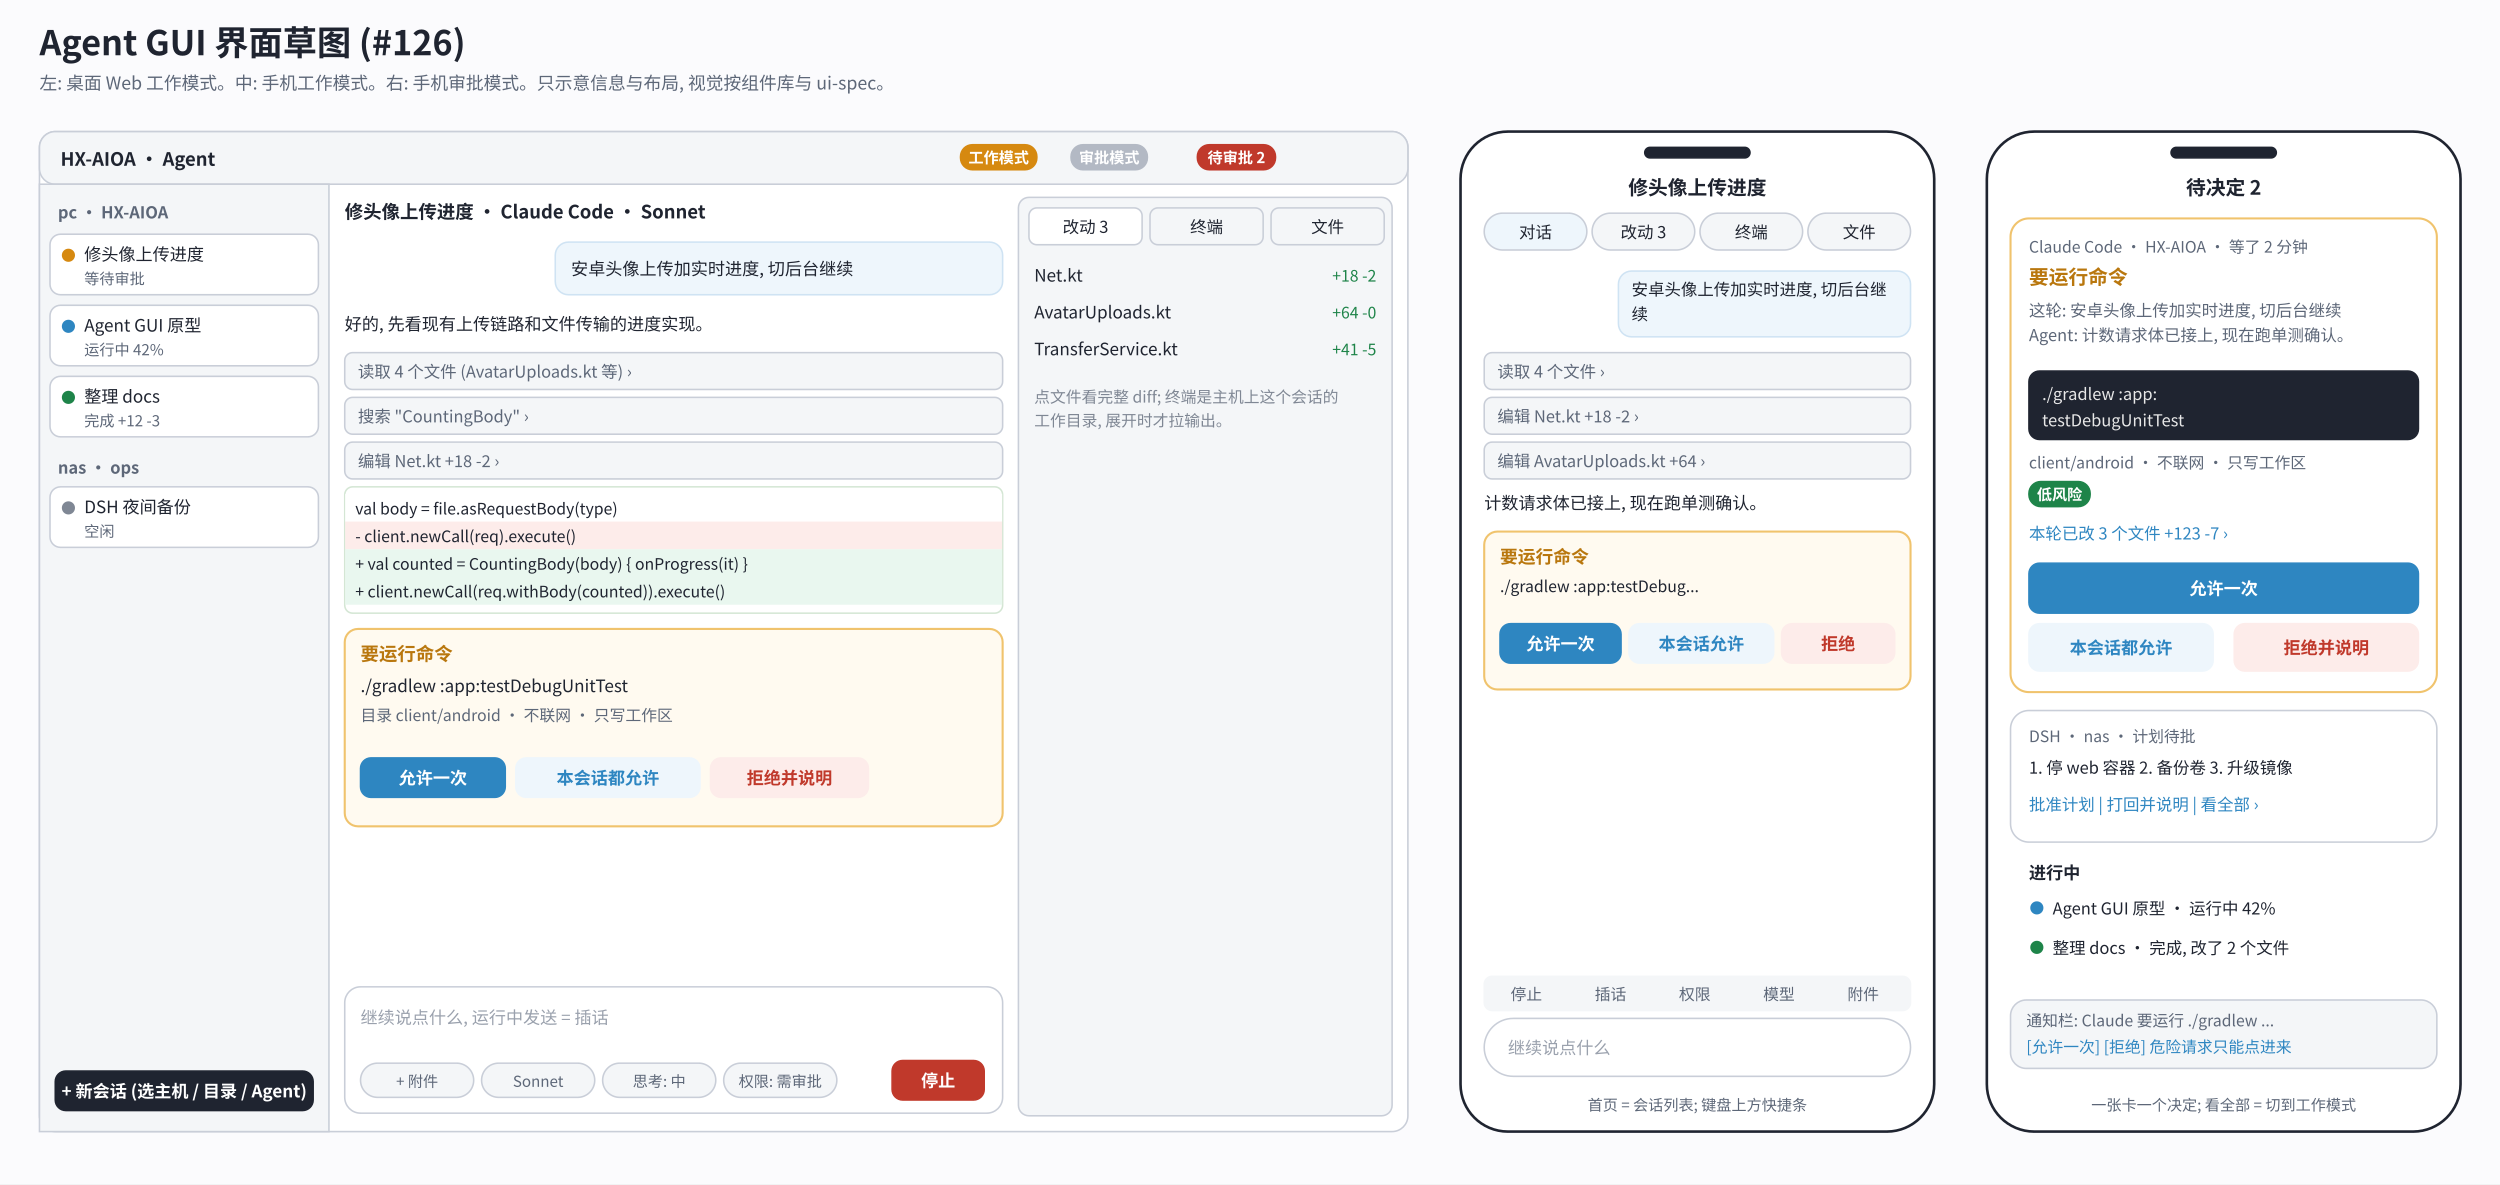
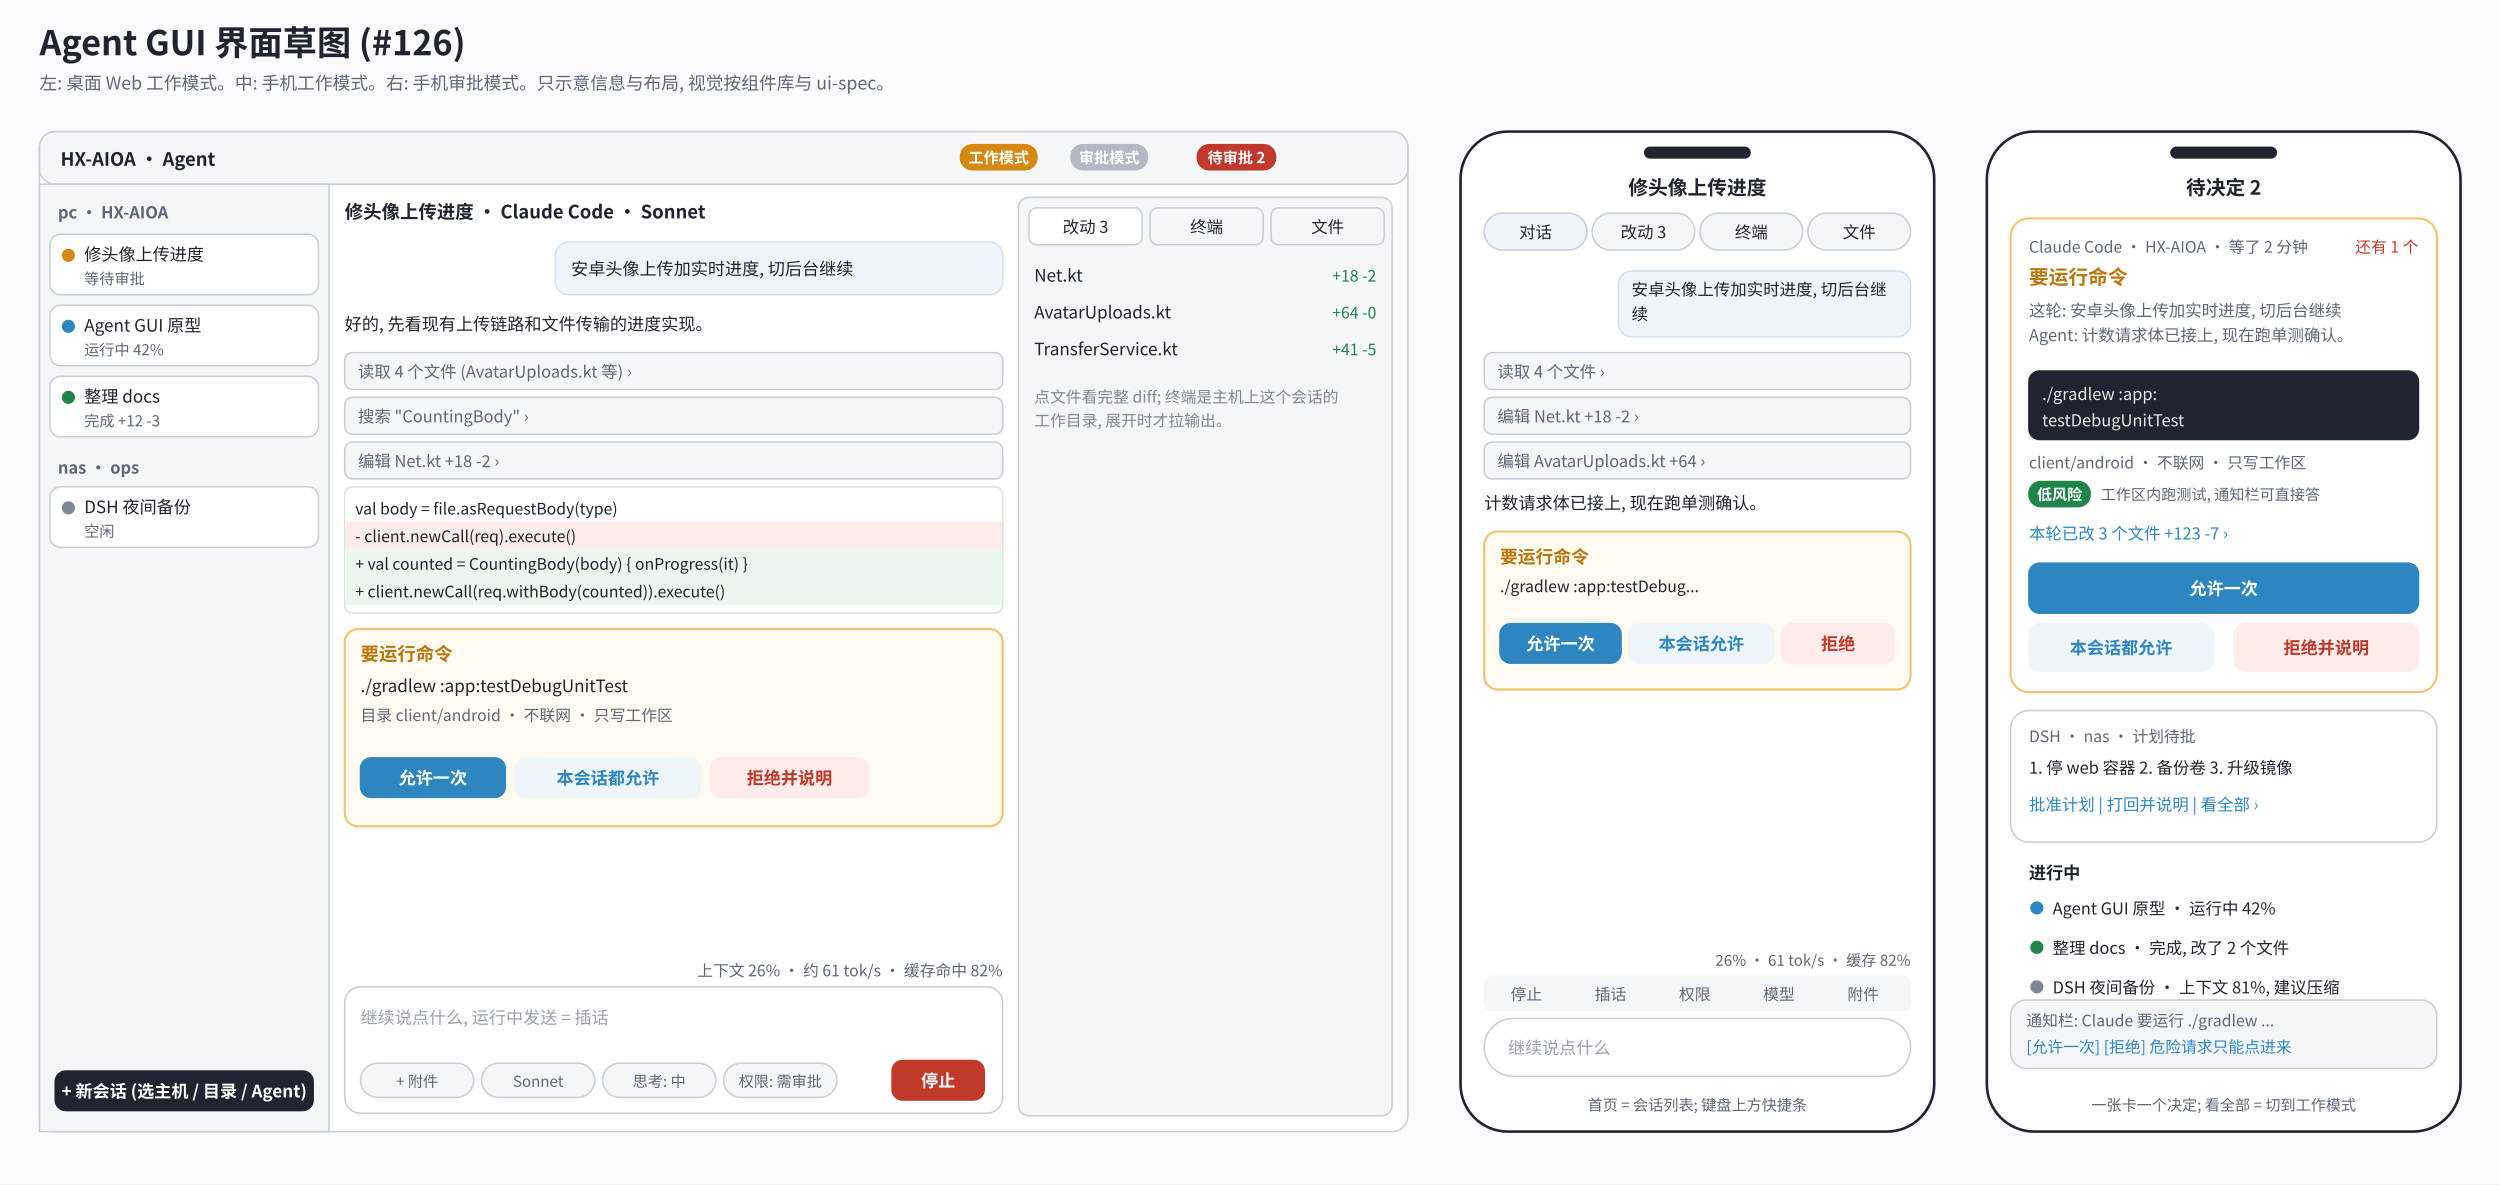
<svg xmlns="http://www.w3.org/2000/svg" width="1900" height="900" viewBox="0 0 1900 900">
  <defs />
  <rect width="100%" height="100%" fill="#fbfbfd" />
  <text x="30" y="42" font-family="Noto Sans CJK SC, PingFang SC, Microsoft YaHei, sans-serif" font-size="26" fill="#1f2430" font-weight="bold" text-anchor="start">Agent GUI 界面草图 (#126)</text>
  <text x="30" y="68" font-family="Noto Sans CJK SC, PingFang SC, Microsoft YaHei, sans-serif" font-size="13.5" fill="#5d6778" font-weight="normal" text-anchor="start">左: 桌面 Web 工作模式。中: 手机工作模式。右: 手机审批模式。只示意信息与布局, 视觉按组件库与 ui-spec。</text>
  <rect x="30" y="100" width="1040" height="760" rx="12" fill="#fff" stroke="#c9ced8" stroke-width="1.2" />
  <rect x="30" y="100" width="1040" height="40" rx="12" fill="#f4f6f8" stroke="#c9ced8" stroke-width="1.2" />
  <text x="46" y="126" font-family="Noto Sans CJK SC, PingFang SC, Microsoft YaHei, sans-serif" font-size="14" fill="#1f2430" font-weight="bold" text-anchor="start">HX-AIOA · Agent</text>
  <rect x="730" y="110" width="58.0" height="19" rx="9" fill="#d68910" stroke="#d68910" stroke-width="1.2" />
  <text x="759.0" y="124" font-family="Noto Sans CJK SC, PingFang SC, Microsoft YaHei, sans-serif" font-size="11.5" fill="#fff" font-weight="bold" text-anchor="middle">工作模式</text>
  <rect x="814" y="110" width="58.0" height="19" rx="9" fill="#b3b9c4" stroke="#b3b9c4" stroke-width="1.2" />
  <text x="843.0" y="124" font-family="Noto Sans CJK SC, PingFang SC, Microsoft YaHei, sans-serif" font-size="11.5" fill="#fff" font-weight="bold" text-anchor="middle">审批模式</text>
  <rect x="910" y="110" width="59.38" height="19" rx="9" fill="#c0392b" stroke="#c0392b" stroke-width="1.2" />
  <text x="939.69" y="124" font-family="Noto Sans CJK SC, PingFang SC, Microsoft YaHei, sans-serif" font-size="11.5" fill="#fff" font-weight="bold" text-anchor="middle">待审批 2</text>
  <rect x="30" y="140" width="220" height="720" rx="0" fill="#f4f6f8" stroke="#c9ced8" stroke-width="1.2" />
  <text x="44" y="166" font-family="Noto Sans CJK SC, PingFang SC, Microsoft YaHei, sans-serif" font-size="12.5" fill="#5d6778" font-weight="bold" text-anchor="start">pc · HX-AIOA</text>
  <rect x="38" y="178" width="204" height="46" rx="8" fill="#fff" stroke="#c9ced8" stroke-width="1.2" />
  <circle cx="52" cy="194" r="5" fill="#d68910" />
  <text x="64" y="198" font-family="Noto Sans CJK SC, PingFang SC, Microsoft YaHei, sans-serif" font-size="13" fill="#1f2430" font-weight="normal" text-anchor="start">修头像上传进度</text>
  <text x="64" y="216" font-family="Noto Sans CJK SC, PingFang SC, Microsoft YaHei, sans-serif" font-size="11.5" fill="#5d6778" font-weight="normal" text-anchor="start">等待审批</text>
  <rect x="38" y="232" width="204" height="46" rx="8" fill="#fff" stroke="#c9ced8" stroke-width="1.2" />
  <circle cx="52" cy="248" r="5" fill="#2e86c1" />
  <text x="64" y="252" font-family="Noto Sans CJK SC, PingFang SC, Microsoft YaHei, sans-serif" font-size="13" fill="#1f2430" font-weight="normal" text-anchor="start">Agent GUI 原型</text>
  <text x="64" y="270" font-family="Noto Sans CJK SC, PingFang SC, Microsoft YaHei, sans-serif" font-size="11.5" fill="#5d6778" font-weight="normal" text-anchor="start">运行中 42%</text>
  <rect x="38" y="286" width="204" height="46" rx="8" fill="#fff" stroke="#c9ced8" stroke-width="1.2" />
  <circle cx="52" cy="302" r="5" fill="#1e8449" />
  <text x="64" y="306" font-family="Noto Sans CJK SC, PingFang SC, Microsoft YaHei, sans-serif" font-size="13" fill="#1f2430" font-weight="normal" text-anchor="start">整理 docs</text>
  <text x="64" y="324" font-family="Noto Sans CJK SC, PingFang SC, Microsoft YaHei, sans-serif" font-size="11.5" fill="#5d6778" font-weight="normal" text-anchor="start">完成 +12 -3</text>
  <text x="44" y="360" font-family="Noto Sans CJK SC, PingFang SC, Microsoft YaHei, sans-serif" font-size="12.5" fill="#5d6778" font-weight="bold" text-anchor="start">nas · ops</text>
  <rect x="38" y="370" width="204" height="46" rx="8" fill="#fff" stroke="#c9ced8" stroke-width="1.2" />
  <circle cx="52" cy="386" r="5" fill="#7f8794" />
  <text x="64" y="390" font-family="Noto Sans CJK SC, PingFang SC, Microsoft YaHei, sans-serif" font-size="13" fill="#1f2430" font-weight="normal" text-anchor="start">DSH 夜间备份</text>
  <text x="64" y="408" font-family="Noto Sans CJK SC, PingFang SC, Microsoft YaHei, sans-serif" font-size="11.5" fill="#5d6778" font-weight="normal" text-anchor="start">空闲</text>
  <rect x="42" y="814" width="196" height="30" rx="8" fill="#1f2430" stroke="#1f2430" stroke-width="1.2" />
  <text x="140.0" y="834.0" font-family="Noto Sans CJK SC, PingFang SC, Microsoft YaHei, sans-serif" font-size="13" fill="#fff" font-weight="bold" text-anchor="middle">+ 新会话 (选主机 / 目录 / Agent)</text>
  <text x="262" y="166" font-family="Noto Sans CJK SC, PingFang SC, Microsoft YaHei, sans-serif" font-size="14" fill="#1f2430" font-weight="bold" text-anchor="start">修头像上传进度 · Claude Code · Sonnet</text>
  <rect x="422" y="184" width="340" height="40" rx="10" fill="#eef6fc" stroke="#cfe3f3" stroke-width="1.2" />
  <text x="434" y="209" font-family="Noto Sans CJK SC, PingFang SC, Microsoft YaHei, sans-serif" font-size="13" fill="#1f2430" font-weight="normal" text-anchor="start">安卓头像上传加实时进度, 切后台继续</text>
  <text x="262" y="251" font-family="Noto Sans CJK SC, PingFang SC, Microsoft YaHei, sans-serif" font-size="13" fill="#1f2430" font-weight="normal" text-anchor="start">好的, 先看现有上传链路和文件传输的进度实现。</text>
  <rect x="262" y="268" width="500" height="28" rx="6" fill="#f4f6f8" stroke="#c9ced8" stroke-width="1.2" />
  <text x="272" y="287" font-family="Noto Sans CJK SC, PingFang SC, Microsoft YaHei, sans-serif" font-size="12.5" fill="#5d6778" font-weight="normal" text-anchor="start">读取 4 个文件 (AvatarUploads.kt 等)  ›</text>
  <rect x="262" y="302" width="500" height="28" rx="6" fill="#f4f6f8" stroke="#c9ced8" stroke-width="1.2" />
  <text x="272" y="321" font-family="Noto Sans CJK SC, PingFang SC, Microsoft YaHei, sans-serif" font-size="12.5" fill="#5d6778" font-weight="normal" text-anchor="start">搜索 "CountingBody"  ›</text>
  <rect x="262" y="336" width="500" height="28" rx="6" fill="#f4f6f8" stroke="#c9ced8" stroke-width="1.2" />
  <text x="272" y="355" font-family="Noto Sans CJK SC, PingFang SC, Microsoft YaHei, sans-serif" font-size="12.5" fill="#5d6778" font-weight="normal" text-anchor="start">编辑 Net.kt  +18 -2  ›</text>
  <rect x="262" y="370" width="500" height="96" rx="6" fill="#fff" stroke="#d4e6d4" stroke-width="1.2" />
  <rect x="263" y="376" width="498" height="20" rx="0" fill="#fff" stroke="#fff" stroke-width="1.2" />
  <text x="270" y="391" font-family="Noto Sans CJK SC, PingFang SC, Microsoft YaHei, sans-serif" font-size="12" fill="#1f2430" font-weight="normal" text-anchor="start">   val body = file.asRequestBody(type)</text>
  <rect x="263" y="397" width="498" height="20" rx="0" fill="#fdecea" stroke="#fdecea" stroke-width="1.2" />
  <text x="270" y="412" font-family="Noto Sans CJK SC, PingFang SC, Microsoft YaHei, sans-serif" font-size="12" fill="#1f2430" font-weight="normal" text-anchor="start">-  client.newCall(req).execute()</text>
  <rect x="263" y="418" width="498" height="20" rx="0" fill="#e9f7ef" stroke="#e9f7ef" stroke-width="1.2" />
  <text x="270" y="433" font-family="Noto Sans CJK SC, PingFang SC, Microsoft YaHei, sans-serif" font-size="12" fill="#1f2430" font-weight="normal" text-anchor="start">+  val counted = CountingBody(body) { onProgress(it) }</text>
  <rect x="263" y="439" width="498" height="20" rx="0" fill="#e9f7ef" stroke="#e9f7ef" stroke-width="1.2" />
  <text x="270" y="454" font-family="Noto Sans CJK SC, PingFang SC, Microsoft YaHei, sans-serif" font-size="12" fill="#1f2430" font-weight="normal" text-anchor="start">+  client.newCall(req.withBody(counted)).execute()</text>
  <rect x="262" y="478" width="500" height="150" rx="10" fill="#fffaf0" stroke="#f0c36d" stroke-width="1.6" />
  <text x="274" y="502" font-family="Noto Sans CJK SC, PingFang SC, Microsoft YaHei, sans-serif" font-size="14" fill="#b9770e" font-weight="bold" text-anchor="start">要运行命令</text>
  <text x="274" y="526" font-family="Noto Sans CJK SC, PingFang SC, Microsoft YaHei, sans-serif" font-size="13" fill="#1f2430" font-weight="normal" text-anchor="start">./gradlew :app:testDebugUnitTest</text>
  <text x="274" y="548" font-family="Noto Sans CJK SC, PingFang SC, Microsoft YaHei, sans-serif" font-size="12" fill="#5d6778" font-weight="normal" text-anchor="start">目录 client/android · 不联网 · 只写工作区</text>
  <rect x="274" y="576" width="110" height="30" rx="8" fill="#2e86c1" stroke="#2e86c1" stroke-width="1.2" />
  <text x="329.0" y="596.0" font-family="Noto Sans CJK SC, PingFang SC, Microsoft YaHei, sans-serif" font-size="13" fill="#fff" font-weight="bold" text-anchor="middle">允许一次</text>
  <rect x="392" y="576" width="140" height="30" rx="8" fill="#eef6fc" stroke="#eef6fc" stroke-width="1.2" />
  <text x="462.0" y="596.0" font-family="Noto Sans CJK SC, PingFang SC, Microsoft YaHei, sans-serif" font-size="13" fill="#2e86c1" font-weight="bold" text-anchor="middle">本会话都允许</text>
  <rect x="540" y="576" width="120" height="30" rx="8" fill="#fdecea" stroke="#fdecea" stroke-width="1.2" />
  <text x="600.0" y="596.0" font-family="Noto Sans CJK SC, PingFang SC, Microsoft YaHei, sans-serif" font-size="13" fill="#c0392b" font-weight="bold" text-anchor="middle">拒绝并说明</text>
  <rect x="262" y="750" width="500" height="96" rx="12" fill="#fff" stroke="#c9ced8" stroke-width="1.2" />
  <text x="274" y="778" font-family="Noto Sans CJK SC, PingFang SC, Microsoft YaHei, sans-serif" font-size="13" fill="#9aa1ad" font-weight="normal" text-anchor="start">继续说点什么, 运行中发送 = 插话</text>
  <rect x="274" y="808" width="86" height="26" rx="13" fill="#f4f6f8" stroke="#c9ced8" stroke-width="1.2" />
  <text x="317" y="826" font-family="Noto Sans CJK SC, PingFang SC, Microsoft YaHei, sans-serif" font-size="11.5" fill="#5d6778" font-weight="normal" text-anchor="middle">+ 附件</text>
  <rect x="366" y="808" width="86" height="26" rx="13" fill="#f4f6f8" stroke="#c9ced8" stroke-width="1.2" />
  <text x="409" y="826" font-family="Noto Sans CJK SC, PingFang SC, Microsoft YaHei, sans-serif" font-size="11.5" fill="#5d6778" font-weight="normal" text-anchor="middle">Sonnet</text>
  <rect x="458" y="808" width="86" height="26" rx="13" fill="#f4f6f8" stroke="#c9ced8" stroke-width="1.2" />
  <text x="501" y="826" font-family="Noto Sans CJK SC, PingFang SC, Microsoft YaHei, sans-serif" font-size="11.5" fill="#5d6778" font-weight="normal" text-anchor="middle">思考: 中</text>
  <rect x="550" y="808" width="86" height="26" rx="13" fill="#f4f6f8" stroke="#c9ced8" stroke-width="1.2" />
  <text x="593" y="826" font-family="Noto Sans CJK SC, PingFang SC, Microsoft YaHei, sans-serif" font-size="11.5" fill="#5d6778" font-weight="normal" text-anchor="middle">权限: 需审批</text>
  <rect x="678" y="806" width="70" height="30" rx="8" fill="#c0392b" stroke="#c0392b" stroke-width="1.2" />
  <text x="713.0" y="826.0" font-family="Noto Sans CJK SC, PingFang SC, Microsoft YaHei, sans-serif" font-size="13" fill="#fff" font-weight="bold" text-anchor="middle">停止</text>
+   <text x="762" y="742" font-family="Noto Sans CJK SC, PingFang SC, Microsoft YaHei, sans-serif" font-size="12" fill="#5d6778" font-weight="normal" text-anchor="end">上下文 26% · 约 61 tok/s · 缓存命中 82%</text>
  <rect x="774" y="150" width="284" height="698" rx="8" fill="#f4f6f8" stroke="#c9ced8" stroke-width="1.2" />
  <rect x="782" y="158" width="86" height="28" rx="6" fill="#fff" stroke="#c9ced8" stroke-width="1.2" />
  <text x="825" y="177" font-family="Noto Sans CJK SC, PingFang SC, Microsoft YaHei, sans-serif" font-size="12.5" fill="#1f2430" font-weight="normal" text-anchor="middle">改动 3</text>
  <rect x="874" y="158" width="86" height="28" rx="6" fill="#f4f6f8" stroke="#c9ced8" stroke-width="1.2" />
  <text x="917" y="177" font-family="Noto Sans CJK SC, PingFang SC, Microsoft YaHei, sans-serif" font-size="12.5" fill="#1f2430" font-weight="normal" text-anchor="middle">终端</text>
  <rect x="966" y="158" width="86" height="28" rx="6" fill="#f4f6f8" stroke="#c9ced8" stroke-width="1.2" />
  <text x="1009" y="177" font-family="Noto Sans CJK SC, PingFang SC, Microsoft YaHei, sans-serif" font-size="12.5" fill="#1f2430" font-weight="normal" text-anchor="middle">文件</text>
  <text x="786" y="214" font-family="Noto Sans CJK SC, PingFang SC, Microsoft YaHei, sans-serif" font-size="13" fill="#1f2430" font-weight="normal" text-anchor="start">Net.kt</text>
  <text x="1046" y="214" font-family="Noto Sans CJK SC, PingFang SC, Microsoft YaHei, sans-serif" font-size="12" fill="#1e8449" font-weight="normal" text-anchor="end">+18 -2</text>
  <text x="786" y="242" font-family="Noto Sans CJK SC, PingFang SC, Microsoft YaHei, sans-serif" font-size="13" fill="#1f2430" font-weight="normal" text-anchor="start">AvatarUploads.kt</text>
  <text x="1046" y="242" font-family="Noto Sans CJK SC, PingFang SC, Microsoft YaHei, sans-serif" font-size="12" fill="#1e8449" font-weight="normal" text-anchor="end">+64 -0</text>
  <text x="786" y="270" font-family="Noto Sans CJK SC, PingFang SC, Microsoft YaHei, sans-serif" font-size="13" fill="#1f2430" font-weight="normal" text-anchor="start">TransferService.kt</text>
  <text x="1046" y="270" font-family="Noto Sans CJK SC, PingFang SC, Microsoft YaHei, sans-serif" font-size="12" fill="#1e8449" font-weight="normal" text-anchor="end">+41 -5</text>
  <text x="786" y="306" font-family="Noto Sans CJK SC, PingFang SC, Microsoft YaHei, sans-serif" font-size="12" fill="#7f8794" font-weight="normal" text-anchor="start">点文件看完整 diff; 终端是主机上这个会话的</text>
  <text x="786" y="324.0" font-family="Noto Sans CJK SC, PingFang SC, Microsoft YaHei, sans-serif" font-size="12" fill="#7f8794" font-weight="normal" text-anchor="start">  工作目录, 展开时才拉输出。</text>
  <rect x="1110" y="100" width="360" height="760" rx="36" fill="#fff" stroke="#1f2430" stroke-width="2" />
  <rect x="1250" y="112" width="80" height="8" rx="4" fill="#1f2430" stroke="#1f2430" stroke-width="1.2" />
  <text x="1290" y="148" font-family="Noto Sans CJK SC, PingFang SC, Microsoft YaHei, sans-serif" font-size="15" fill="#1f2430" font-weight="bold" text-anchor="middle">修头像上传进度</text>
  <rect x="1128" y="162" width="78" height="28" rx="14" fill="#eef6fc" stroke="#c9ced8" stroke-width="1.2" />
  <text x="1167" y="181" font-family="Noto Sans CJK SC, PingFang SC, Microsoft YaHei, sans-serif" font-size="12.5" fill="#1f2430" font-weight="normal" text-anchor="middle">对话</text>
  <rect x="1210" y="162" width="78" height="28" rx="14" fill="#f4f6f8" stroke="#c9ced8" stroke-width="1.2" />
  <text x="1249" y="181" font-family="Noto Sans CJK SC, PingFang SC, Microsoft YaHei, sans-serif" font-size="12.5" fill="#1f2430" font-weight="normal" text-anchor="middle">改动 3</text>
  <rect x="1292" y="162" width="78" height="28" rx="14" fill="#f4f6f8" stroke="#c9ced8" stroke-width="1.2" />
  <text x="1331" y="181" font-family="Noto Sans CJK SC, PingFang SC, Microsoft YaHei, sans-serif" font-size="12.5" fill="#1f2430" font-weight="normal" text-anchor="middle">终端</text>
  <rect x="1374" y="162" width="78" height="28" rx="14" fill="#f4f6f8" stroke="#c9ced8" stroke-width="1.2" />
  <text x="1413" y="181" font-family="Noto Sans CJK SC, PingFang SC, Microsoft YaHei, sans-serif" font-size="12.5" fill="#1f2430" font-weight="normal" text-anchor="middle">文件</text>
  <rect x="1230" y="206" width="222" height="50" rx="10" fill="#eef6fc" stroke="#cfe3f3" stroke-width="1.2" />
  <text x="1240" y="224.5" font-family="Noto Sans CJK SC, PingFang SC, Microsoft YaHei, sans-serif" font-size="12.5" fill="#1f2430" font-weight="normal" text-anchor="start">安卓头像上传加实时进度, 切后台继</text>
  <text x="1240" y="243.25" font-family="Noto Sans CJK SC, PingFang SC, Microsoft YaHei, sans-serif" font-size="12.5" fill="#1f2430" font-weight="normal" text-anchor="start">  续</text>
  <rect x="1128" y="268" width="324" height="28" rx="6" fill="#f4f6f8" stroke="#c9ced8" stroke-width="1.2" />
  <text x="1138" y="287" font-family="Noto Sans CJK SC, PingFang SC, Microsoft YaHei, sans-serif" font-size="12.5" fill="#5d6778" font-weight="normal" text-anchor="start">读取 4 个文件  ›</text>
  <rect x="1128" y="302" width="324" height="28" rx="6" fill="#f4f6f8" stroke="#c9ced8" stroke-width="1.2" />
  <text x="1138" y="321" font-family="Noto Sans CJK SC, PingFang SC, Microsoft YaHei, sans-serif" font-size="12.5" fill="#5d6778" font-weight="normal" text-anchor="start">编辑 Net.kt  +18 -2  ›</text>
  <rect x="1128" y="336" width="324" height="28" rx="6" fill="#f4f6f8" stroke="#c9ced8" stroke-width="1.2" />
  <text x="1138" y="355" font-family="Noto Sans CJK SC, PingFang SC, Microsoft YaHei, sans-serif" font-size="12.5" fill="#5d6778" font-weight="normal" text-anchor="start">编辑 AvatarUploads.kt +64  ›</text>
  <text x="1128" y="387" font-family="Noto Sans CJK SC, PingFang SC, Microsoft YaHei, sans-serif" font-size="13" fill="#1f2430" font-weight="normal" text-anchor="start">计数请求体已接上, 现在跑单测确认。</text>
  <rect x="1128" y="404" width="324" height="120" rx="10" fill="#fffaf0" stroke="#f0c36d" stroke-width="1.6" />
  <text x="1140" y="428" font-family="Noto Sans CJK SC, PingFang SC, Microsoft YaHei, sans-serif" font-size="13.5" fill="#b9770e" font-weight="bold" text-anchor="start">要运行命令</text>
  <text x="1140" y="450" font-family="Noto Sans CJK SC, PingFang SC, Microsoft YaHei, sans-serif" font-size="12" fill="#1f2430" font-weight="normal" text-anchor="start">./gradlew :app:testDebug...</text>
  <rect x="1140" y="474" width="92" height="30" rx="8" fill="#2e86c1" stroke="#2e86c1" stroke-width="1.2" />
  <text x="1186.0" y="494.0" font-family="Noto Sans CJK SC, PingFang SC, Microsoft YaHei, sans-serif" font-size="13" fill="#fff" font-weight="bold" text-anchor="middle">允许一次</text>
  <rect x="1238" y="474" width="110" height="30" rx="8" fill="#eef6fc" stroke="#eef6fc" stroke-width="1.2" />
  <text x="1293.0" y="494.0" font-family="Noto Sans CJK SC, PingFang SC, Microsoft YaHei, sans-serif" font-size="13" fill="#2e86c1" font-weight="bold" text-anchor="middle">本会话允许</text>
  <rect x="1354" y="474" width="86" height="30" rx="8" fill="#fdecea" stroke="#fdecea" stroke-width="1.2" />
  <text x="1397.0" y="494.0" font-family="Noto Sans CJK SC, PingFang SC, Microsoft YaHei, sans-serif" font-size="13" fill="#c0392b" font-weight="bold" text-anchor="middle">拒绝</text>
  <rect x="1128" y="742" width="324" height="26" rx="6" fill="#f4f6f8" stroke="#f4f6f8" stroke-width="1.2" />
  <text x="1160" y="760" font-family="Noto Sans CJK SC, PingFang SC, Microsoft YaHei, sans-serif" font-size="12" fill="#5d6778" font-weight="normal" text-anchor="middle">停止</text>
  <text x="1224" y="760" font-family="Noto Sans CJK SC, PingFang SC, Microsoft YaHei, sans-serif" font-size="12" fill="#5d6778" font-weight="normal" text-anchor="middle">插话</text>
  <text x="1288" y="760" font-family="Noto Sans CJK SC, PingFang SC, Microsoft YaHei, sans-serif" font-size="12" fill="#5d6778" font-weight="normal" text-anchor="middle">权限</text>
  <text x="1352" y="760" font-family="Noto Sans CJK SC, PingFang SC, Microsoft YaHei, sans-serif" font-size="12" fill="#5d6778" font-weight="normal" text-anchor="middle">模型</text>
  <text x="1416" y="760" font-family="Noto Sans CJK SC, PingFang SC, Microsoft YaHei, sans-serif" font-size="12" fill="#5d6778" font-weight="normal" text-anchor="middle">附件</text>
  <rect x="1128" y="774" width="324" height="44" rx="22" fill="#fff" stroke="#c9ced8" stroke-width="1.2" />
  <text x="1146" y="801" font-family="Noto Sans CJK SC, PingFang SC, Microsoft YaHei, sans-serif" font-size="13" fill="#9aa1ad" font-weight="normal" text-anchor="start">继续说点什么</text>
  <text x="1290" y="844" font-family="Noto Sans CJK SC, PingFang SC, Microsoft YaHei, sans-serif" font-size="11.5" fill="#5d6778" font-weight="normal" text-anchor="middle">首页 = 会话列表; 键盘上方快捷条</text>
+   <text x="1452" y="734" font-family="Noto Sans CJK SC, PingFang SC, Microsoft YaHei, sans-serif" font-size="11.5" fill="#5d6778" font-weight="normal" text-anchor="end">26% · 61 tok/s · 缓存 82%</text>
  <rect x="1510" y="100" width="360" height="760" rx="36" fill="#fff" stroke="#1f2430" stroke-width="2" />
  <rect x="1650" y="112" width="80" height="8" rx="4" fill="#1f2430" stroke="#1f2430" stroke-width="1.2" />
  <text x="1690" y="148" font-family="Noto Sans CJK SC, PingFang SC, Microsoft YaHei, sans-serif" font-size="15" fill="#1f2430" font-weight="bold" text-anchor="middle">待决定 2</text>
  <rect x="1528" y="166" width="324" height="360" rx="14" fill="#fff" stroke="#f0c36d" stroke-width="1.6" />
  <text x="1542" y="192" font-family="Noto Sans CJK SC, PingFang SC, Microsoft YaHei, sans-serif" font-size="12" fill="#5d6778" font-weight="normal" text-anchor="start">Claude Code · HX-AIOA · 等了 2 分钟</text>
  <text x="1542" y="216" font-family="Noto Sans CJK SC, PingFang SC, Microsoft YaHei, sans-serif" font-size="15" fill="#b9770e" font-weight="bold" text-anchor="start">要运行命令</text>
  <text x="1542" y="240.5" font-family="Noto Sans CJK SC, PingFang SC, Microsoft YaHei, sans-serif" font-size="12.5" fill="#5d6778" font-weight="normal" text-anchor="start">这轮: 安卓头像上传加实时进度, 切后台继续</text>
  <text x="1542" y="259.25" font-family="Noto Sans CJK SC, PingFang SC, Microsoft YaHei, sans-serif" font-size="12.5" fill="#5d6778" font-weight="normal" text-anchor="start">Agent: 计数请求体已接上, 现在跑单测确认。</text>
  <rect x="1542" y="282" width="296" height="52" rx="8" fill="#1f2430" stroke="#1f2430" stroke-width="1.2" />
  <text x="1552" y="304" font-family="Noto Sans CJK SC, PingFang SC, Microsoft YaHei, sans-serif" font-size="12.5" fill="#e8e8e8" font-weight="normal" text-anchor="start">./gradlew :app:</text>
  <text x="1552" y="324" font-family="Noto Sans CJK SC, PingFang SC, Microsoft YaHei, sans-serif" font-size="12.5" fill="#e8e8e8" font-weight="normal" text-anchor="start">  testDebugUnitTest</text>
  <text x="1542" y="356" font-family="Noto Sans CJK SC, PingFang SC, Microsoft YaHei, sans-serif" font-size="12" fill="#5d6778" font-weight="normal" text-anchor="start">client/android · 不联网 · 只写工作区</text>
  <rect x="1542" y="366" width="46.5" height="19" rx="9" fill="#1e8449" stroke="#1e8449" stroke-width="1.2" />
  <text x="1565.25" y="380" font-family="Noto Sans CJK SC, PingFang SC, Microsoft YaHei, sans-serif" font-size="11.5" fill="#fff" font-weight="bold" text-anchor="middle">低风险</text>
+   <text x="1596.5" y="380" font-family="Noto Sans CJK SC, PingFang SC, Microsoft YaHei, sans-serif" font-size="11.5" fill="#5d6778" font-weight="normal" text-anchor="start">工作区内跑测试, 通知栏可直接答</text>
+   <text x="1838" y="192" font-family="Noto Sans CJK SC, PingFang SC, Microsoft YaHei, sans-serif" font-size="12" fill="#c0392b" font-weight="normal" text-anchor="end">还有 1 个</text>
  <text x="1542" y="410" font-family="Noto Sans CJK SC, PingFang SC, Microsoft YaHei, sans-serif" font-size="12.5" fill="#2e86c1" font-weight="normal" text-anchor="start">本轮已改 3 个文件 +123 -7  ›</text>
  <rect x="1542" y="428" width="296" height="38" rx="8" fill="#2e86c1" stroke="#2e86c1" stroke-width="1.2" />
  <text x="1690.0" y="452.0" font-family="Noto Sans CJK SC, PingFang SC, Microsoft YaHei, sans-serif" font-size="13" fill="#fff" font-weight="bold" text-anchor="middle">允许一次</text>
  <rect x="1542" y="474" width="140" height="36" rx="8" fill="#eef6fc" stroke="#eef6fc" stroke-width="1.2" />
  <text x="1612.0" y="497.0" font-family="Noto Sans CJK SC, PingFang SC, Microsoft YaHei, sans-serif" font-size="13" fill="#2e86c1" font-weight="bold" text-anchor="middle">本会话都允许</text>
  <rect x="1698" y="474" width="140" height="36" rx="8" fill="#fdecea" stroke="#fdecea" stroke-width="1.2" />
  <text x="1768.0" y="497.0" font-family="Noto Sans CJK SC, PingFang SC, Microsoft YaHei, sans-serif" font-size="13" fill="#c0392b" font-weight="bold" text-anchor="middle">拒绝并说明</text>
  <rect x="1528" y="540" width="324" height="100" rx="14" fill="#fff" stroke="#c9ced8" stroke-width="1.2" />
  <text x="1542" y="564" font-family="Noto Sans CJK SC, PingFang SC, Microsoft YaHei, sans-serif" font-size="12" fill="#5d6778" font-weight="normal" text-anchor="start">DSH · nas · 计划待批</text>
  <text x="1542" y="588" font-family="Noto Sans CJK SC, PingFang SC, Microsoft YaHei, sans-serif" font-size="12.5" fill="#1f2430" font-weight="normal" text-anchor="start">1. 停 web 容器  2. 备份卷  3. 升级镜像</text>
  <text x="1542" y="616" font-family="Noto Sans CJK SC, PingFang SC, Microsoft YaHei, sans-serif" font-size="12.5" fill="#2e86c1" font-weight="normal" text-anchor="start">批准计划  |  打回并说明  |  看全部 ›</text>
  <text x="1542" y="668" font-family="Noto Sans CJK SC, PingFang SC, Microsoft YaHei, sans-serif" font-size="13" fill="#1f2430" font-weight="bold" text-anchor="start">进行中</text>
  <circle cx="1548" cy="690" r="5" fill="#2e86c1" />
  <text x="1560" y="695" font-family="Noto Sans CJK SC, PingFang SC, Microsoft YaHei, sans-serif" font-size="12.5" fill="#1f2430" font-weight="normal" text-anchor="start">Agent GUI 原型 · 运行中 42%</text>
  <circle cx="1548" cy="720" r="5" fill="#1e8449" />
  <text x="1560" y="725" font-family="Noto Sans CJK SC, PingFang SC, Microsoft YaHei, sans-serif" font-size="12.5" fill="#1f2430" font-weight="normal" text-anchor="start">整理 docs · 完成, 改了 2 个文件</text>
+   <circle cx="1548" cy="750" r="5" fill="#7f8794" />
+   <text x="1560" y="755" font-family="Noto Sans CJK SC, PingFang SC, Microsoft YaHei, sans-serif" font-size="12.5" fill="#1f2430" font-weight="normal" text-anchor="start">DSH 夜间备份 · 上下文 81%, 建议压缩</text>
  <rect x="1528" y="760" width="324" height="52" rx="12" fill="#f4f6f8" stroke="#c9ced8" stroke-width="1.2" />
  <text x="1540" y="780" font-family="Noto Sans CJK SC, PingFang SC, Microsoft YaHei, sans-serif" font-size="12" fill="#5d6778" font-weight="normal" text-anchor="start">通知栏: Claude 要运行 ./gradlew ...</text>
  <text x="1540" y="800" font-family="Noto Sans CJK SC, PingFang SC, Microsoft YaHei, sans-serif" font-size="12" fill="#2e86c1" font-weight="normal" text-anchor="start">[允许一次]  [拒绝]   危险请求只能点进来</text>
  <text x="1690" y="844" font-family="Noto Sans CJK SC, PingFang SC, Microsoft YaHei, sans-serif" font-size="11.5" fill="#5d6778" font-weight="normal" text-anchor="middle">一张卡一个决定; 看全部 = 切到工作模式</text>
</svg>
